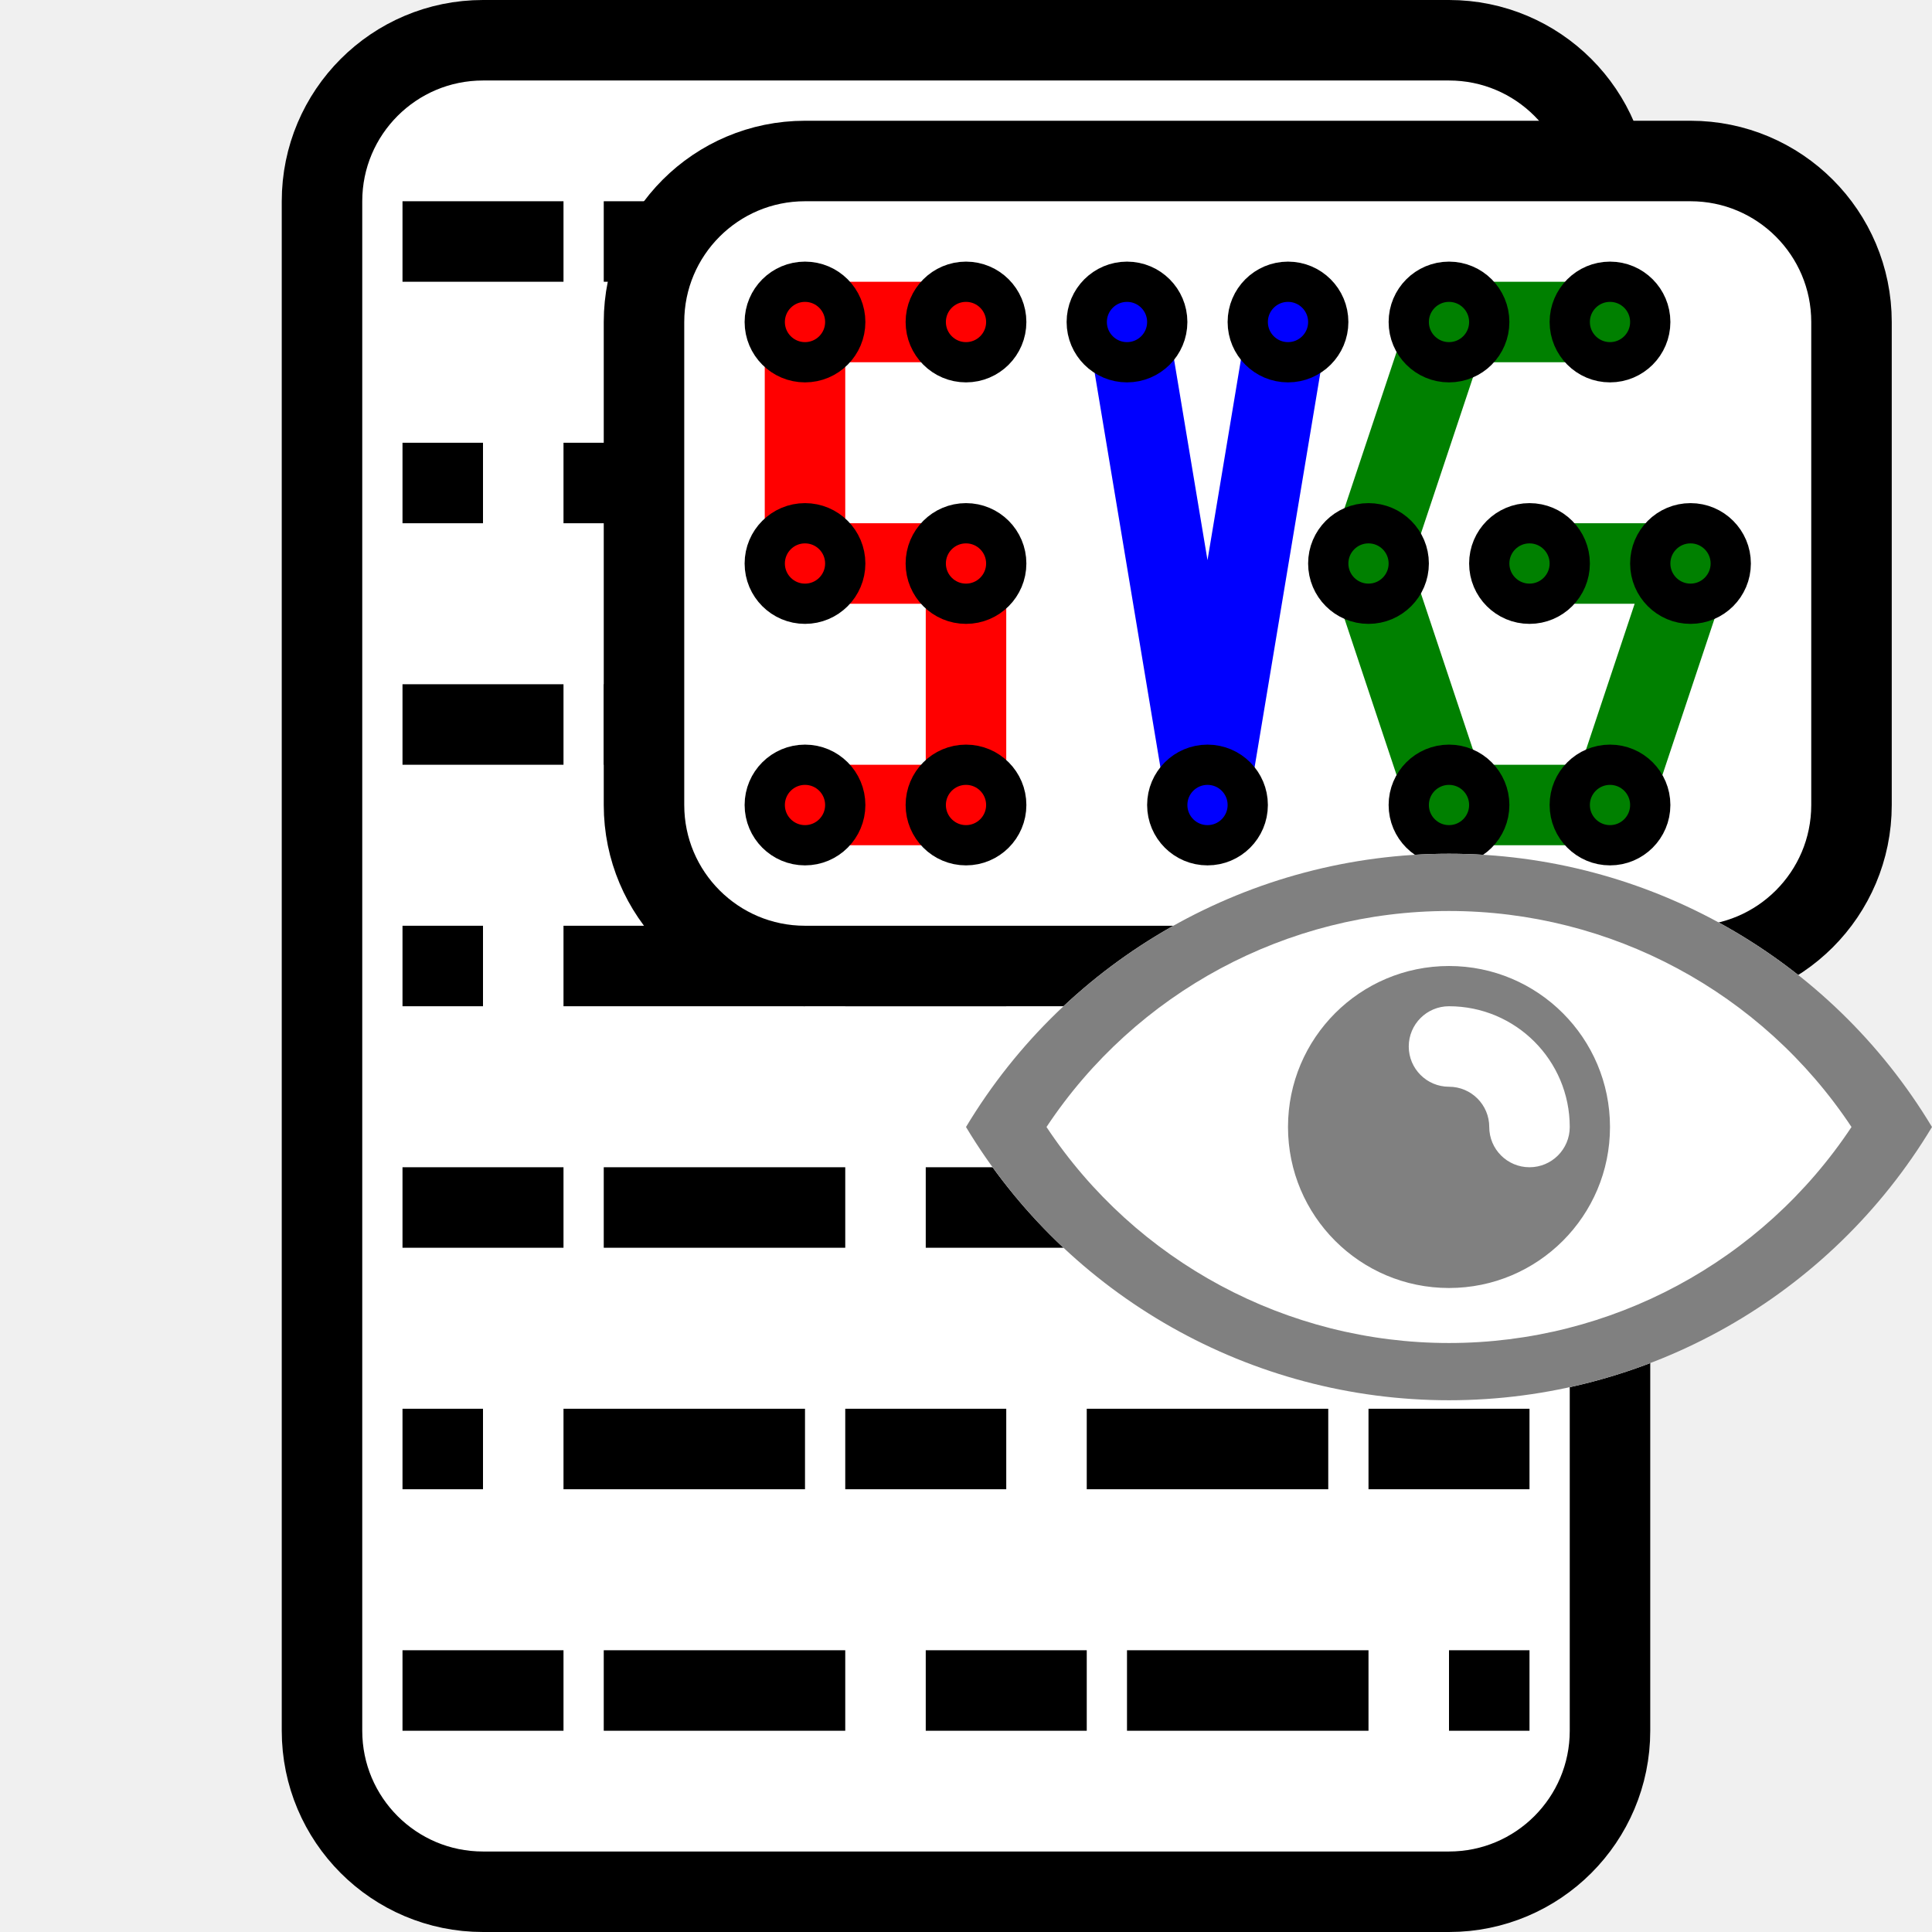
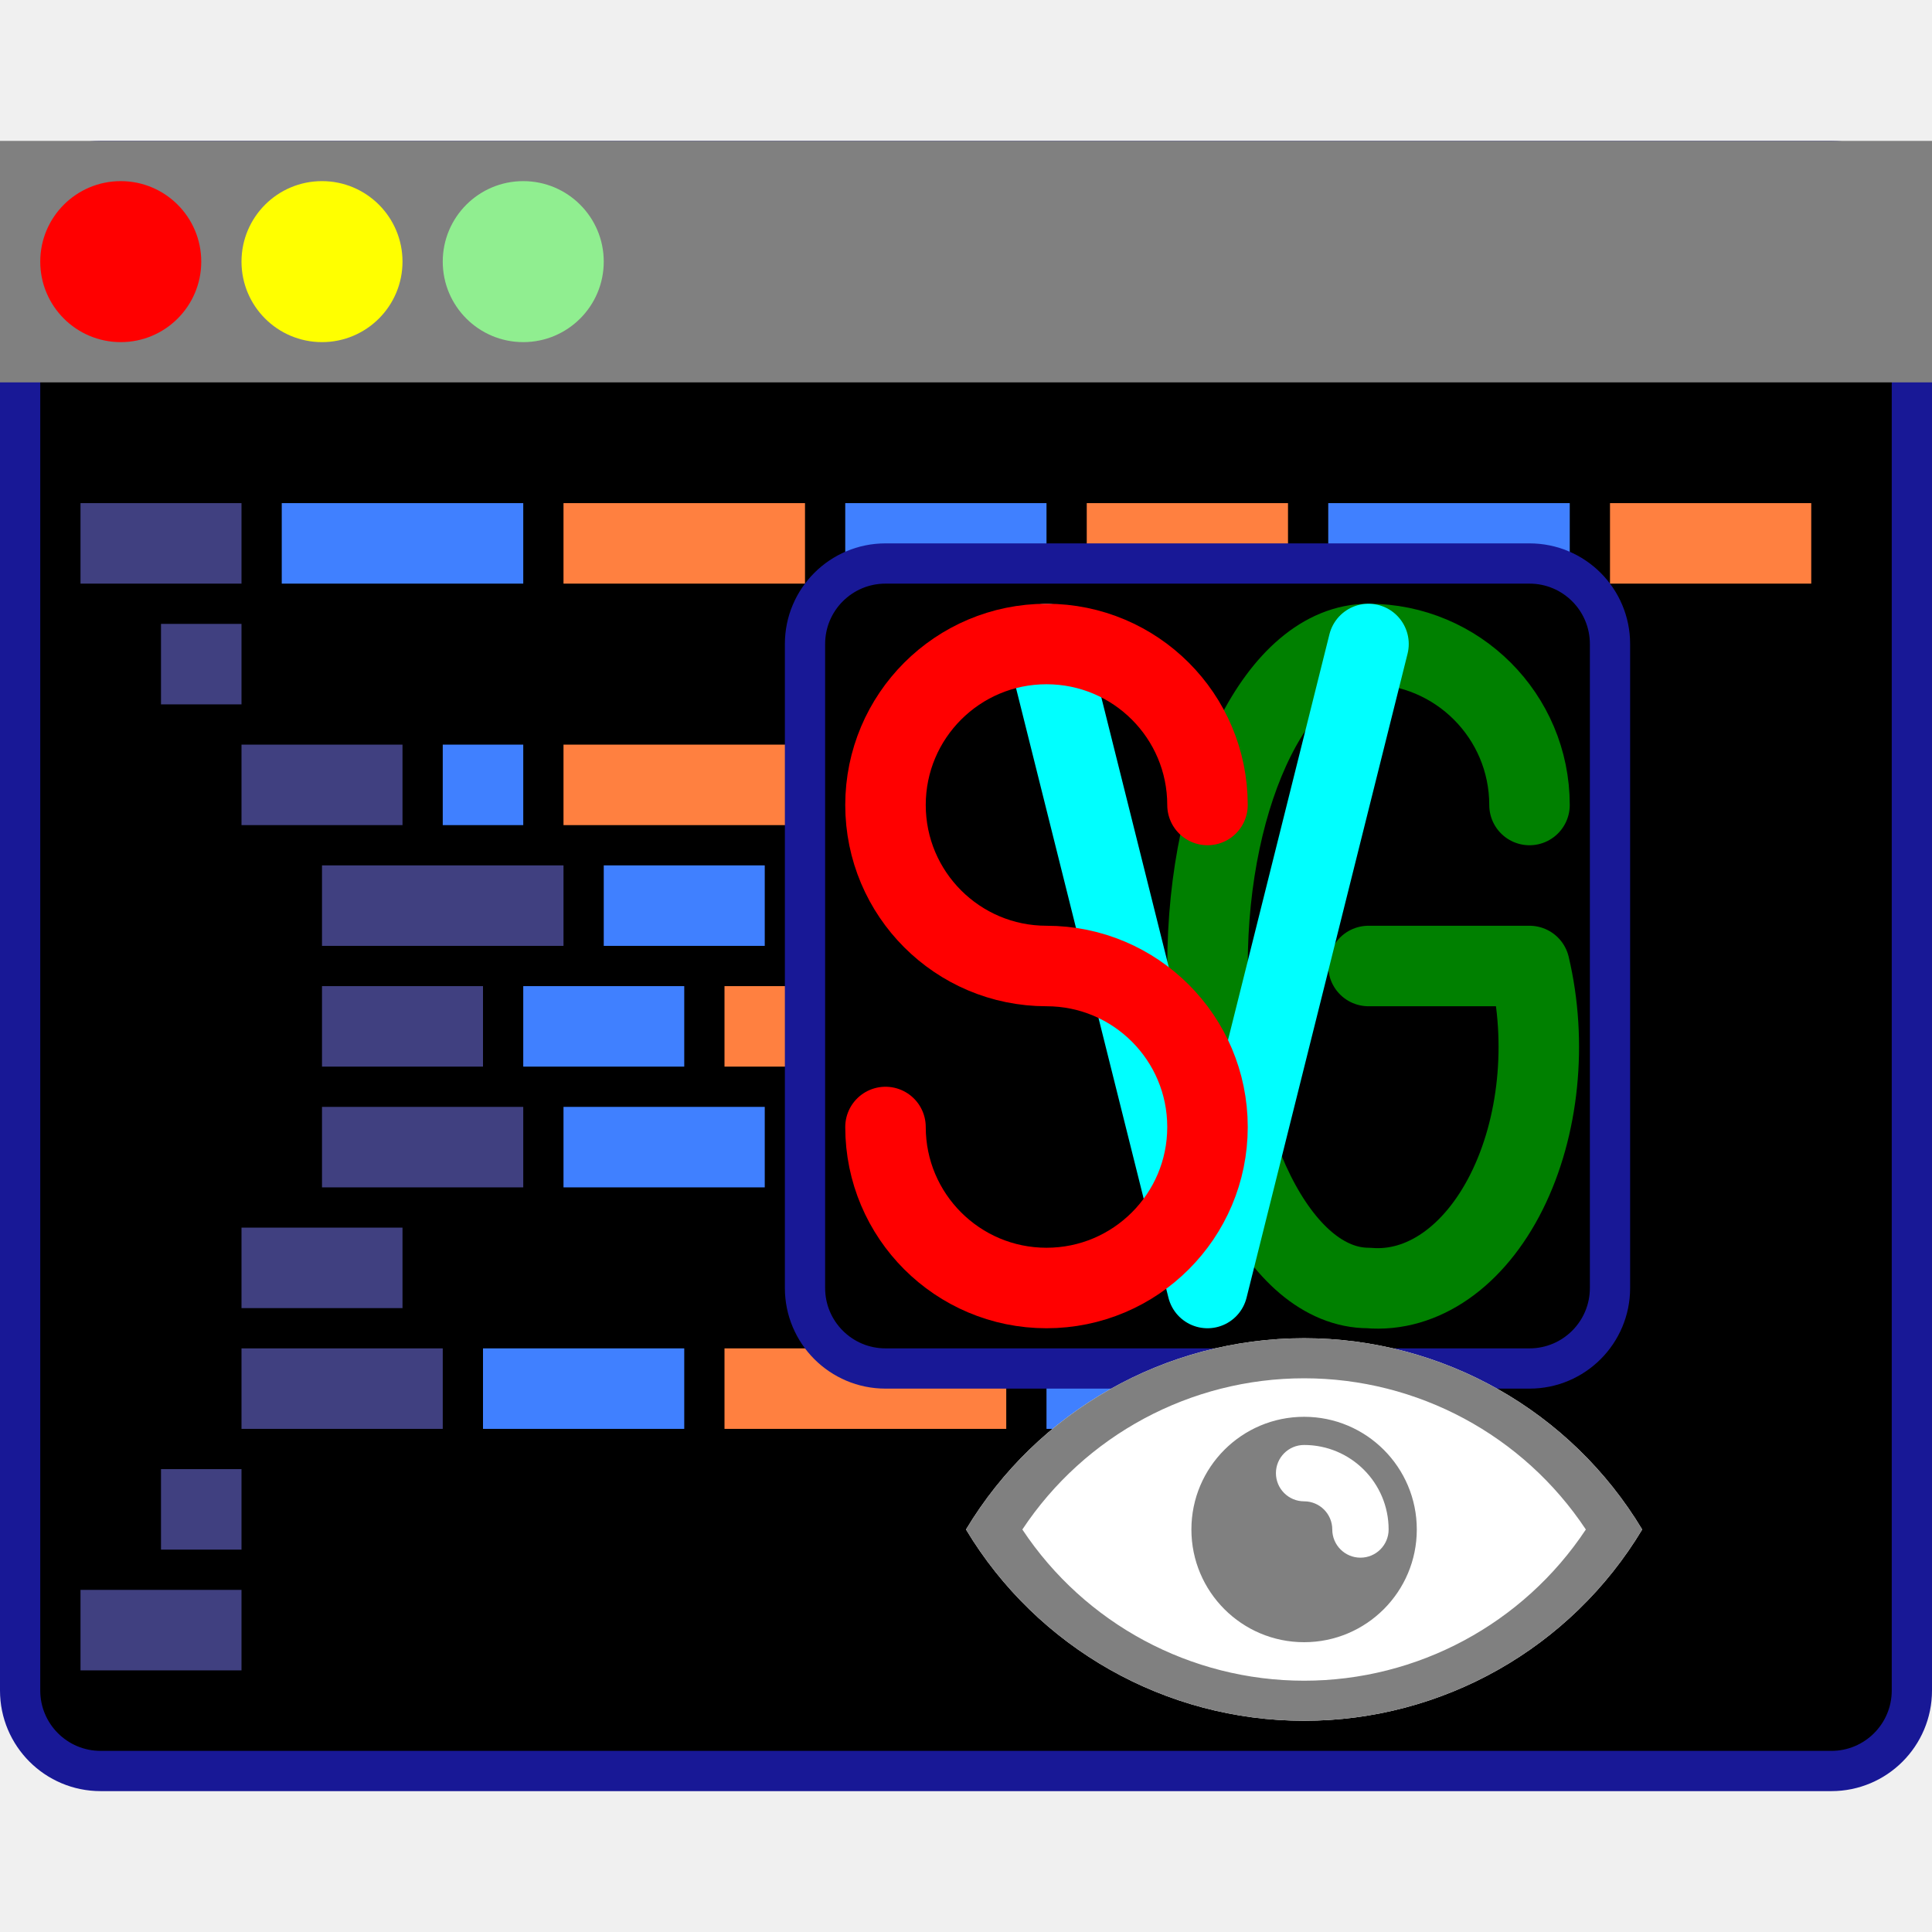
<svg xmlns="http://www.w3.org/2000/svg" fill="none" stroke="currentColor" stroke-width="2" viewBox="0 0 24 24" width="192" height="192">
  <defs>
    <marker id="circle" refX="1" refY="1" markerWidth="2" markerHeight="2" fill="none">
      <circle cx="1" cy="1" r=".5" stroke="currentColor" stroke-width=".5" />
    </marker>
  </defs>
-   <rect x="4" y="0.5" width="16" height="23" rx="2" fill="white" stroke="black" stroke-width="1" />
-   <path d="M5 3h14m0 3h-14m0 3h14m0 3h-14m0 3h14m0 3h-14m0 3h14" stroke="black" stroke-width="1" stroke-dasharray="2 .5 3 1" />
-   <rect x="8" y="2" width="15" height="10" rx="2" fill="white" stroke="black" stroke-width="1" />
-   <g stroke-width="1" stroke-linecap="round" stroke-linejoin="round" stroke="currentColor" marker-start="url(#circle)" marker-end="url(#circle)" marker-mid="url(#circle)">
-     <path d="M12 4h-2v3h2v3h-2" color="red" />
-     <path d="M14 4l1 6 1-6" color="blue" />
-     <path d="M20 4h-2l-1 3 1 3h2l1-3h-2" color="green" />
+   <g transform="translate(0, 1)">
+     <rect x="0.25" y="1" width="23.5" height="20" rx="1" fill="black" stroke="rgb(24 24 150)" stroke-width=".5" />
+     <rect x="0" y="0.75" width="24" height="3" fill="gray" stroke="none" />
+     <circle cx="1.5" cy="2.25" r="1" fill="red" stroke="none" />
+     <circle cx="4" cy="2.25" r="1" fill="yellow" stroke="none" />
+     <circle cx="6.5" cy="2.25" r="1" fill="lightgreen" stroke="none" />
+     <g transform="translate(1, 5.75)" stroke-width="1">
+       <path d="M0   0h2                      M1 1.5h1 M2   3h2 M3   4.5h3           M3   6h2         M3 7.5h2.5              M2 9h2M2 10.5h2.5        M1 12h1M0 13.5h2" stroke="rgb(64 64 128)" />
+       <path d="M2.5 0h3M9.5  0h2.5M15.5 0h3           M4.5 3h1 M6.5 4.5h2M10.5 4.5h2M5.5 6h2M11.5 6h2M6 7.5h2.5                    M5 10.5h2.5m4.5 0h2" stroke="rgb(64 128 255)" />
+       <path d="M6   0h3M12.5 0h2.5M19   0h2.5         M6   3h3 M9   4.5h1M13   4.5h2M8   6h3         M9 7.5h2m0.5 0h3m0.5 0h2      M8 10.5h3.5m3   0h2" stroke="rgb(255 128 64)" />
+       <path d="" stroke="rgb(255 128 64)" />
+     </g>
  </g>
-   <g>
-     <path d="m12 14a7 7 0 0 1 12 0a7 7 0 0 1 -12 0z" fill="white" stroke="none" />
-     <path d="m12 14a7 7 0 0 1 12 0a7 7 0 0 1 -12 0zm1 0a6 6 0 0 1 10 0a6 6 0 0 1-10 0zm5 -2a2 2 0 1 0 2 2a2 2 0 0 0-2-2zm0 0.5a1.5 1.5 0 0 1 1.5 1.5a0.5 0.5 0 0 1-1 0a0.5 0.5 0 0 0-0.5-0.5a0.5 0.5 0 0 1 0-1z" fill="gray" fill-rule="evenodd" stroke="none" />
+   <g transform="translate(10,7)" stroke-width="1" stroke-linecap="round" stroke-linejoin="round">
+     <rect x="0" y="0" width="10" height="10" rx="1" fill="black" stroke="rgb(24 24 150)" stroke-width=".5" />
+     <path d="M9 3a2 2 0 0 0-2-2 2 4 0 0 0 0 8 2 3 0 0 0 2-4h-2" fill="none" stroke="green" stroke-width="1" />
+     <path d="M3 1l2 8 2-8" fill="none" stroke="cyan" stroke-width="1" />
+     <path d="M5 3a2 2 0 0 0-2-2a2 2 0 0 0-2 2a2 2 0 0 0 2 2a2 2 0 0 1 2 2a2 2 0 0 1-2 2a2 2 0 0 1 -2-2" stroke="red" />
+   </g>
+   <g transform="translate(12,19) scale(0.7)">
+     <path d="m0 0a7 7 0 0 1 12 0a7 7 0 0 1 -12 0z" fill="white" stroke="none" />
+     <path d="m0 0a7 7 0 0 1 12 0a7 7 0 0 1 -12 0zm1 0a6 6 0 0 1 10 0a6 6 0 0 1-10 0zm5 -2a2 2 0 1 0 2 2a2 2 0 0 0-2-2zm0 0.5a1.5 1.5 0 0 1 1.5 1.5a0.5 0.5 0 0 1-1 0a0.5 0.5 0 0 0-0.5-0.5a0.5 0.5 0 0 1 0-1z" fill="gray" fill-rule="evenodd" stroke="none" />
  </g>
</svg>
